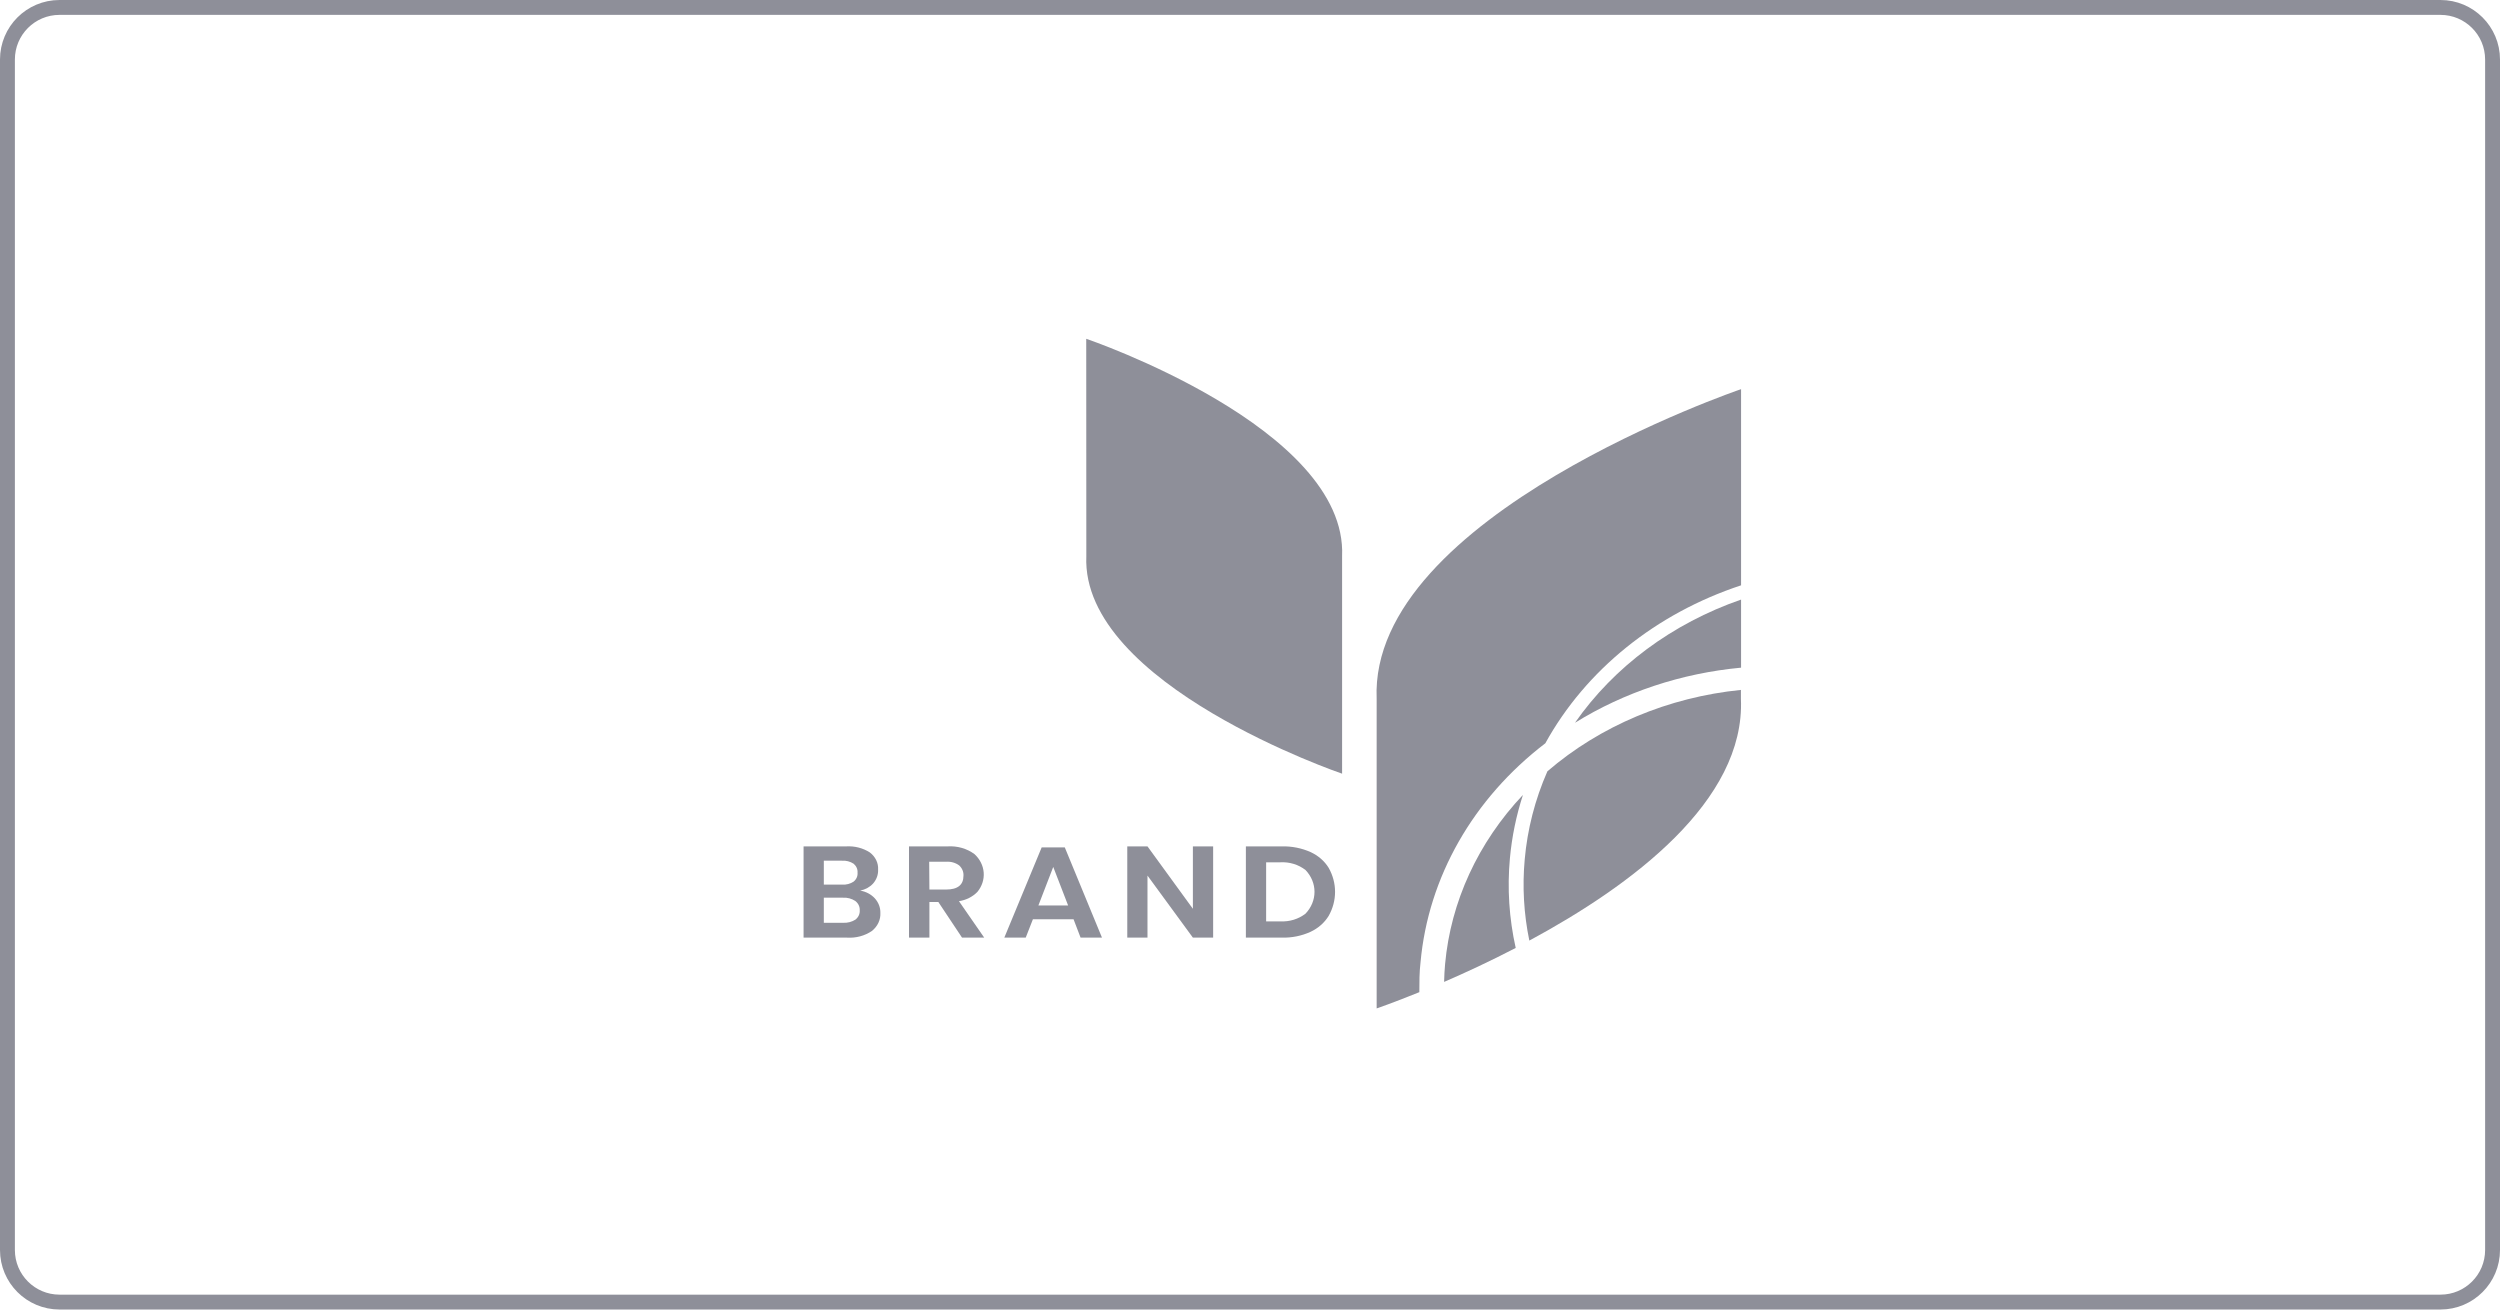
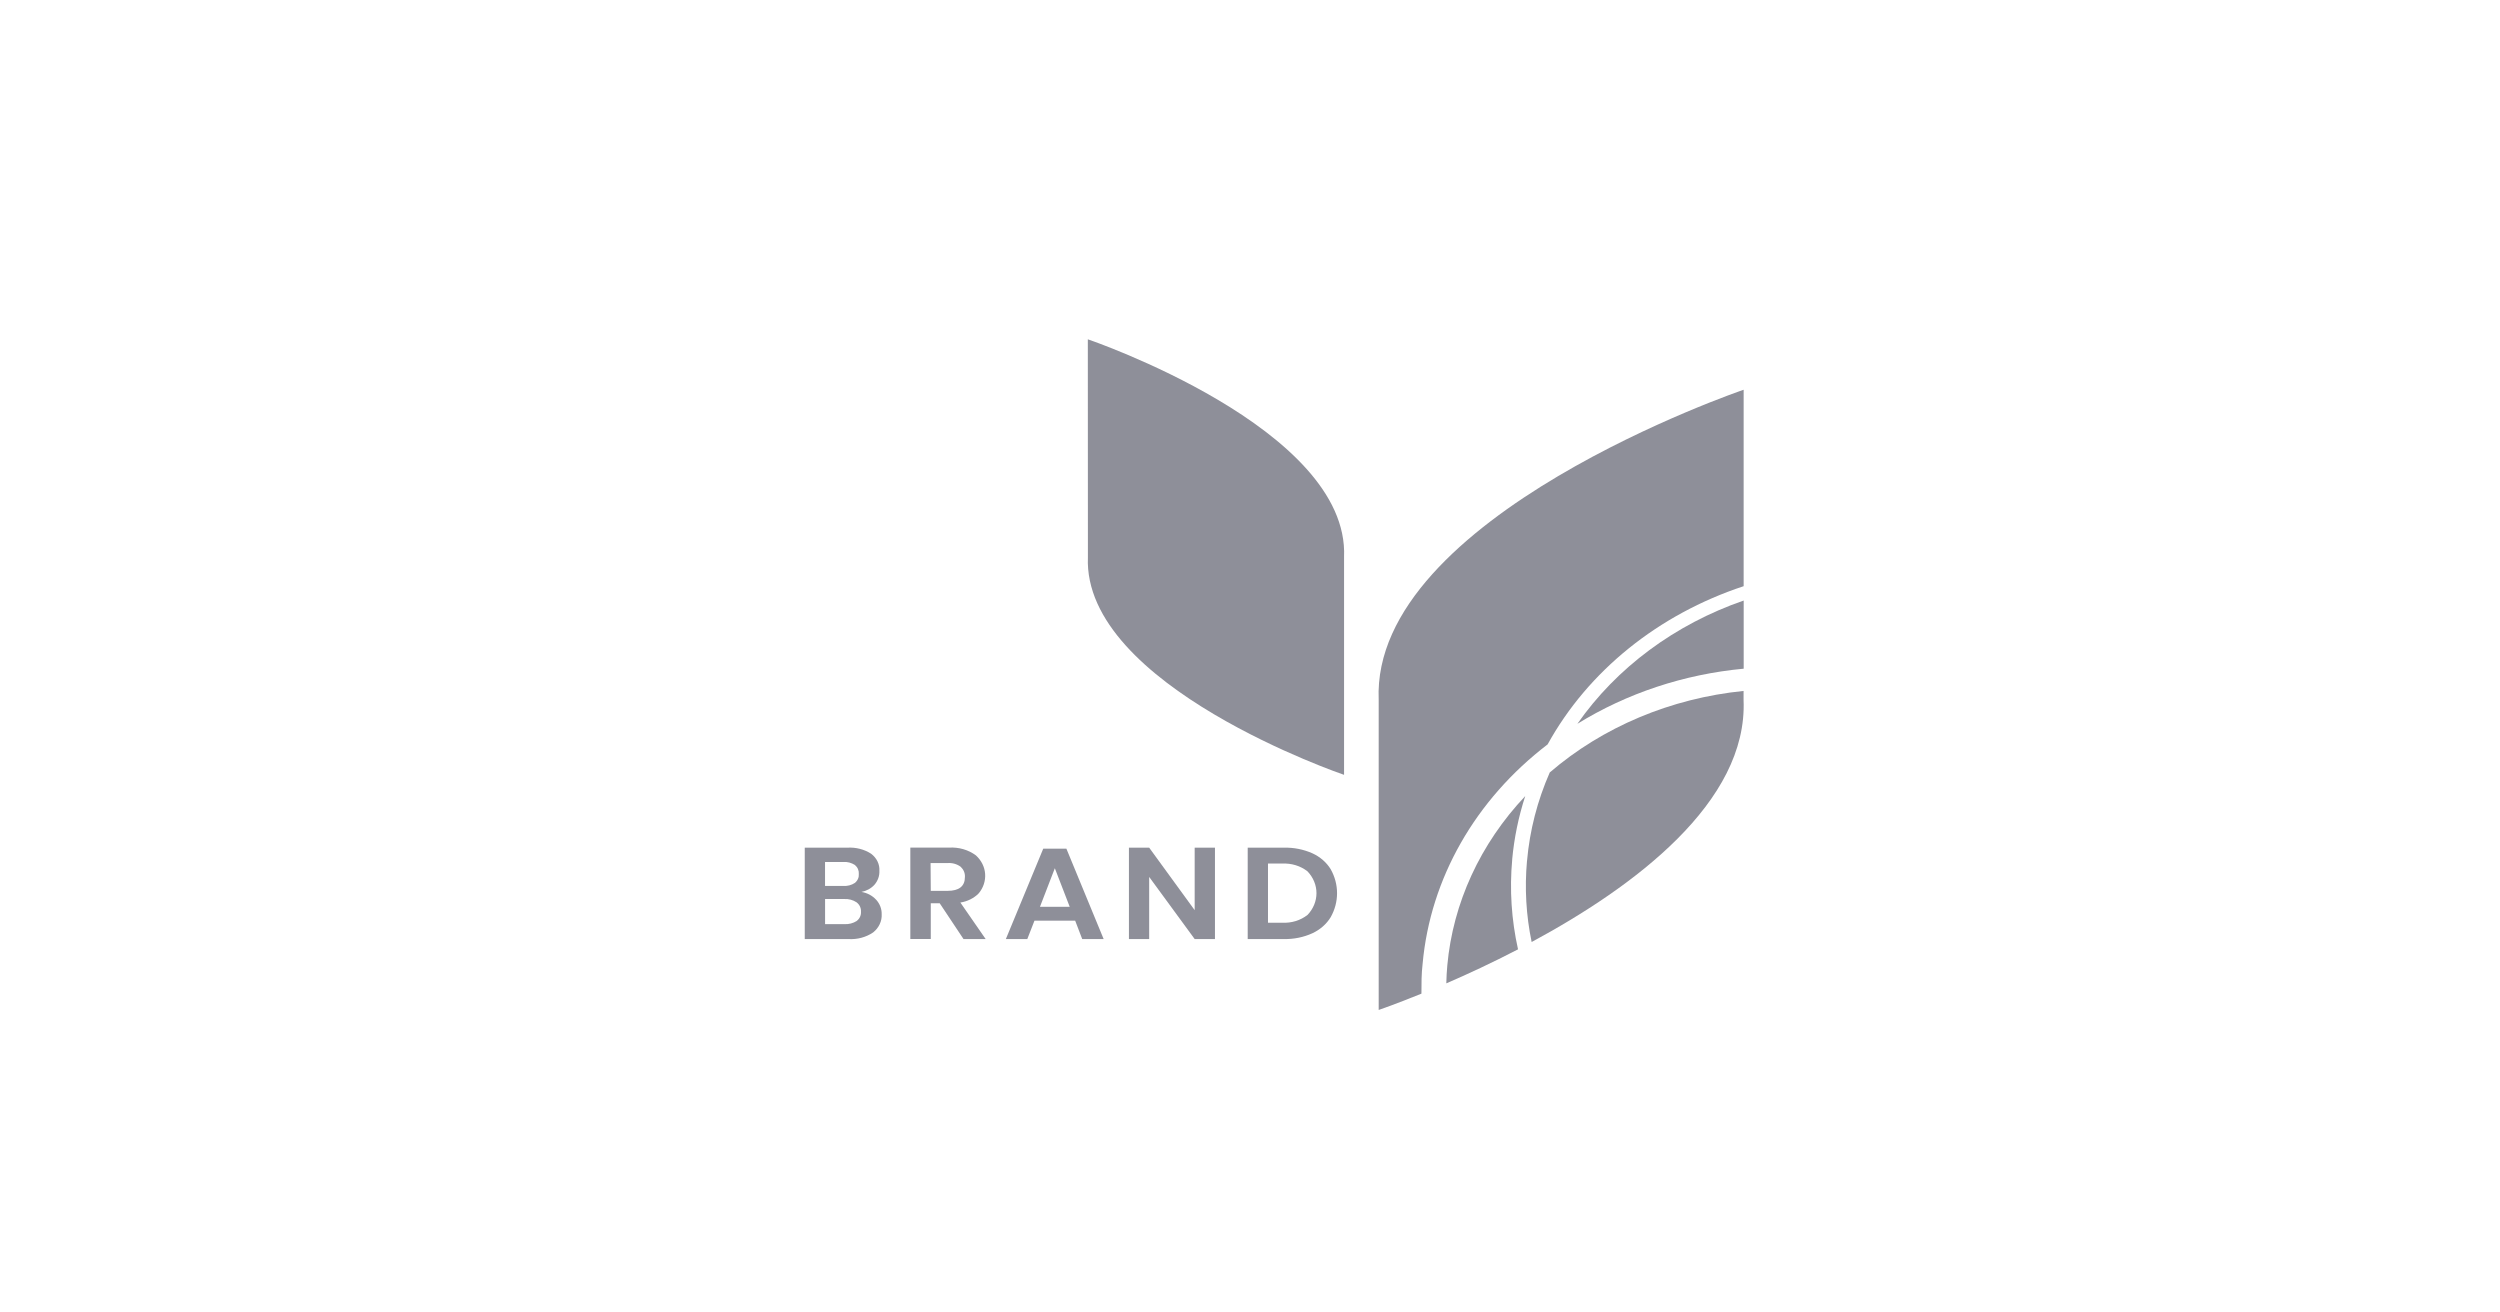
- <svg xmlns="http://www.w3.org/2000/svg" width="168" height="88" viewBox="0 0 168 88" fill="none">
-   <rect x="0.5" y="0.5" width="167" height="87" rx="3.5" stroke="#8E8F99" />
-   <path d="M58.792 60.373C59.037 60.647 59.168 60.989 59.161 61.341C59.174 61.57 59.129 61.799 59.03 62.011C58.931 62.222 58.78 62.411 58.589 62.563C58.112 62.887 57.521 63.046 56.925 63.009H54V56.877H56.865C57.431 56.843 57.992 56.987 58.453 57.284C58.638 57.424 58.784 57.6 58.88 57.799C58.977 57.998 59.021 58.215 59.008 58.432C59.025 58.77 58.907 59.103 58.675 59.369C58.453 59.613 58.146 59.782 57.804 59.849C58.192 59.913 58.542 60.098 58.792 60.373ZM55.361 59.447H56.586C56.864 59.466 57.14 59.394 57.364 59.244C57.456 59.169 57.528 59.075 57.573 58.972C57.619 58.868 57.637 58.756 57.627 58.645C57.636 58.533 57.617 58.422 57.572 58.319C57.527 58.215 57.457 58.122 57.368 58.045C57.137 57.891 56.852 57.818 56.566 57.839H55.361V59.447ZM57.484 61.799C57.582 61.722 57.66 61.626 57.71 61.518C57.76 61.41 57.782 61.293 57.774 61.176C57.781 61.058 57.758 60.939 57.707 60.83C57.656 60.721 57.577 60.624 57.477 60.547C57.238 60.387 56.943 60.308 56.645 60.325H55.361V62.012H56.662C56.955 62.027 57.245 61.952 57.484 61.799Z" fill="#8E8F99" />
-   <path d="M64.649 63.009L63.055 60.613H62.456V63.009H61.085V56.877H63.68C64.335 56.836 64.981 57.022 65.487 57.398C65.85 57.731 66.069 58.17 66.104 58.635C66.14 59.1 65.989 59.561 65.68 59.936C65.36 60.266 64.923 60.486 64.442 60.559L66.139 63.009H64.649ZM62.456 59.777H63.577C64.356 59.777 64.745 59.467 64.745 58.848C64.753 58.722 64.732 58.595 64.683 58.477C64.633 58.358 64.557 58.25 64.459 58.159C64.213 57.975 63.896 57.886 63.577 57.91H62.442L62.456 59.777Z" fill="#8E8F99" />
-   <path d="M72.143 61.775H69.411L68.928 63.009H67.49L70 56.946H71.554L74.053 63.009H72.615L72.143 61.775ZM71.777 60.846L70.778 58.258L69.78 60.846H71.777Z" fill="#8E8F99" />
-   <path d="M81.523 63.009H80.162L77.111 58.839V63.009H75.753V56.877H77.111L80.162 61.071V56.877H81.523V63.009Z" fill="#8E8F99" />
-   <path d="M89.29 61.541C89.009 62.005 88.58 62.381 88.059 62.623C87.467 62.892 86.809 63.025 86.146 63.009H83.723V56.877H86.146C86.808 56.861 87.465 56.991 88.059 57.255C88.58 57.491 89.009 57.864 89.29 58.324C89.57 58.823 89.716 59.374 89.716 59.933C89.716 60.492 89.57 61.043 89.29 61.541ZM87.733 61.395C88.121 60.987 88.335 60.468 88.335 59.931C88.335 59.394 88.121 58.875 87.733 58.468C87.263 58.099 86.651 57.911 86.029 57.947H85.084V61.916H86.029C86.651 61.951 87.263 61.764 87.733 61.395Z" fill="#8E8F99" />
-   <path d="M72.995 22.767C72.995 22.767 90.561 28.737 90.189 37.377V51.991C90.189 51.991 72.635 46.017 73.001 37.377L72.995 22.767Z" fill="#8E8F99" />
-   <path d="M105.839 48.569C109.157 46.514 112.994 45.241 117 44.867V40.292C112.384 41.894 108.469 44.797 105.839 48.569Z" fill="#8E8F99" />
-   <path d="M103.846 49.948C106.561 45.025 111.269 41.227 117 39.334V26.152C117 26.152 91.982 34.657 92.511 46.961V67.767C92.511 67.767 93.626 67.386 95.38 66.673C95.38 66.008 95.38 65.337 95.46 64.663C95.978 58.951 98.994 53.658 103.846 49.948Z" fill="#8E8F99" />
-   <path d="M101.466 57.677C101.598 56.234 101.891 54.807 102.342 53.417C99.32 56.621 97.491 60.597 97.11 64.786C97.074 65.181 97.054 65.577 97.044 65.984C98.465 65.37 100.119 64.603 101.856 63.702C101.412 61.72 101.281 59.692 101.466 57.677Z" fill="#8E8F99" />
-   <path d="M102.461 57.752C102.295 59.575 102.399 61.409 102.771 63.207C109.606 59.525 117.286 53.836 116.99 46.961V46.362C112.107 46.854 107.538 48.776 103.985 51.832C103.154 53.726 102.64 55.721 102.461 57.752Z" fill="#8E8F99" />
+ <svg xmlns="http://www.w3.org/2000/svg" version="1.1" width="61" height="32" viewBox="0 0 61 32">
+   <path fill="#8e8f99" d="M21.379 21.954c0.089 0.099 0.137 0.224 0.134 0.352 0.005 0.083-0.012 0.167-0.048 0.244s-0.091 0.146-0.16 0.201c-0.173 0.118-0.388 0.176-0.605 0.162h-1.064v-2.23h1.042c0.206-0.012 0.41 0.040 0.577 0.148 0.067 0.051 0.121 0.115 0.156 0.187s0.051 0.151 0.046 0.23c0.006 0.123-0.037 0.244-0.121 0.341-0.081 0.089-0.193 0.15-0.317 0.174 0.141 0.023 0.268 0.091 0.359 0.191zM20.131 21.617h0.445c0.101 0.007 0.202-0.020 0.283-0.074 0.033-0.027 0.059-0.061 0.076-0.099s0.023-0.078 0.020-0.119c0.003-0.040-0.004-0.081-0.020-0.119s-0.042-0.072-0.074-0.099c-0.084-0.056-0.188-0.083-0.292-0.075h-0.438v0.585zM20.903 22.472c0.036-0.028 0.064-0.063 0.082-0.102s0.026-0.082 0.023-0.124c0.003-0.043-0.006-0.086-0.024-0.126s-0.047-0.075-0.083-0.103c-0.087-0.058-0.194-0.087-0.302-0.081h-0.467v0.613h0.473c0.106 0.006 0.212-0.022 0.299-0.077z" />
+   <path fill="#8e8f99" d="M23.509 22.912l-0.58-0.872h-0.218v0.872h-0.499v-2.23h0.944c0.238-0.015 0.473 0.053 0.657 0.19 0.132 0.121 0.212 0.28 0.224 0.45s-0.042 0.337-0.154 0.473c-0.116 0.12-0.276 0.2-0.45 0.227l0.617 0.891h-0.542zM22.711 21.737h0.408c0.283 0 0.425-0.113 0.425-0.338 0.003-0.046-0.005-0.092-0.023-0.135s-0.046-0.082-0.081-0.115c-0.090-0.067-0.205-0.099-0.321-0.090h-0.413l0.005 0.679z" />
+   <path fill="#8e8f99" d="M26.234 22.464h-0.993l-0.175 0.449h-0.523l0.912-2.205h0.565l0.909 2.205h-0.523l-0.172-0.449zM26.101 22.126l-0.363-0.941-0.363 0.941h0.726z" />
+   <path fill="#8e8f99" d="M29.645 22.913h-0.495l-1.11-1.516v1.516h-0.494v-2.23h0.494l1.11 1.525v-1.525h0.495v2.23z" />
+   <path fill="#8e8f99" d="M32.469 22.379c-0.102 0.168-0.258 0.305-0.448 0.393-0.215 0.098-0.454 0.146-0.696 0.141h-0.881v-2.23h0.881c0.241-0.006 0.48 0.041 0.696 0.137 0.189 0.086 0.346 0.222 0.448 0.389 0.102 0.181 0.155 0.382 0.155 0.585s-0.053 0.404-0.155 0.585zM31.903 22.325c0.141-0.148 0.219-0.337 0.219-0.532s-0.078-0.384-0.219-0.532c-0.171-0.134-0.393-0.202-0.62-0.19h-0.344v1.443h0.344c0.226 0.013 0.449-0.055 0.62-0.19z" />
+   <path fill="#8e8f99" d="M26.543 8.279c0 0 6.388 2.171 6.252 5.313v5.314c0 0-6.383-2.172-6.25-5.314l-0.002-5.313z" />
+   <path fill="#8e8f99" d="M38.487 17.662c1.207-0.747 2.602-1.21 4.059-1.346v-1.663c-1.679 0.582-3.102 1.638-4.059 3.010z" />
+   <path fill="#8e8f99" d="M37.762 18.163c0.987-1.79 2.699-3.171 4.783-3.86v-4.793c0 0-9.097 3.093-8.905 7.567v7.566c0 0 0.405-0.138 1.043-0.398 0-0.242 0-0.486 0.029-0.731 0.188-2.077 1.285-4.002 3.050-5.351z" />
+   <path fill="#8e8f99" d="M36.897 20.973c0.048-0.525 0.155-1.044 0.319-1.549-1.099 1.165-1.764 2.611-1.902 4.134-0.013 0.144-0.021 0.288-0.024 0.436 0.517-0.223 1.118-0.502 1.75-0.83-0.161-0.721-0.209-1.458-0.142-2.191z" />
+   <path fill="#8e8f99" d="M37.259 21.001c-0.060 0.663-0.023 1.33 0.113 1.984 2.485-1.339 5.278-3.408 5.171-5.908v-0.218c-1.776 0.179-3.437 0.878-4.729 1.989-0.302 0.689-0.489 1.414-0.554 2.153z" />
</svg>
